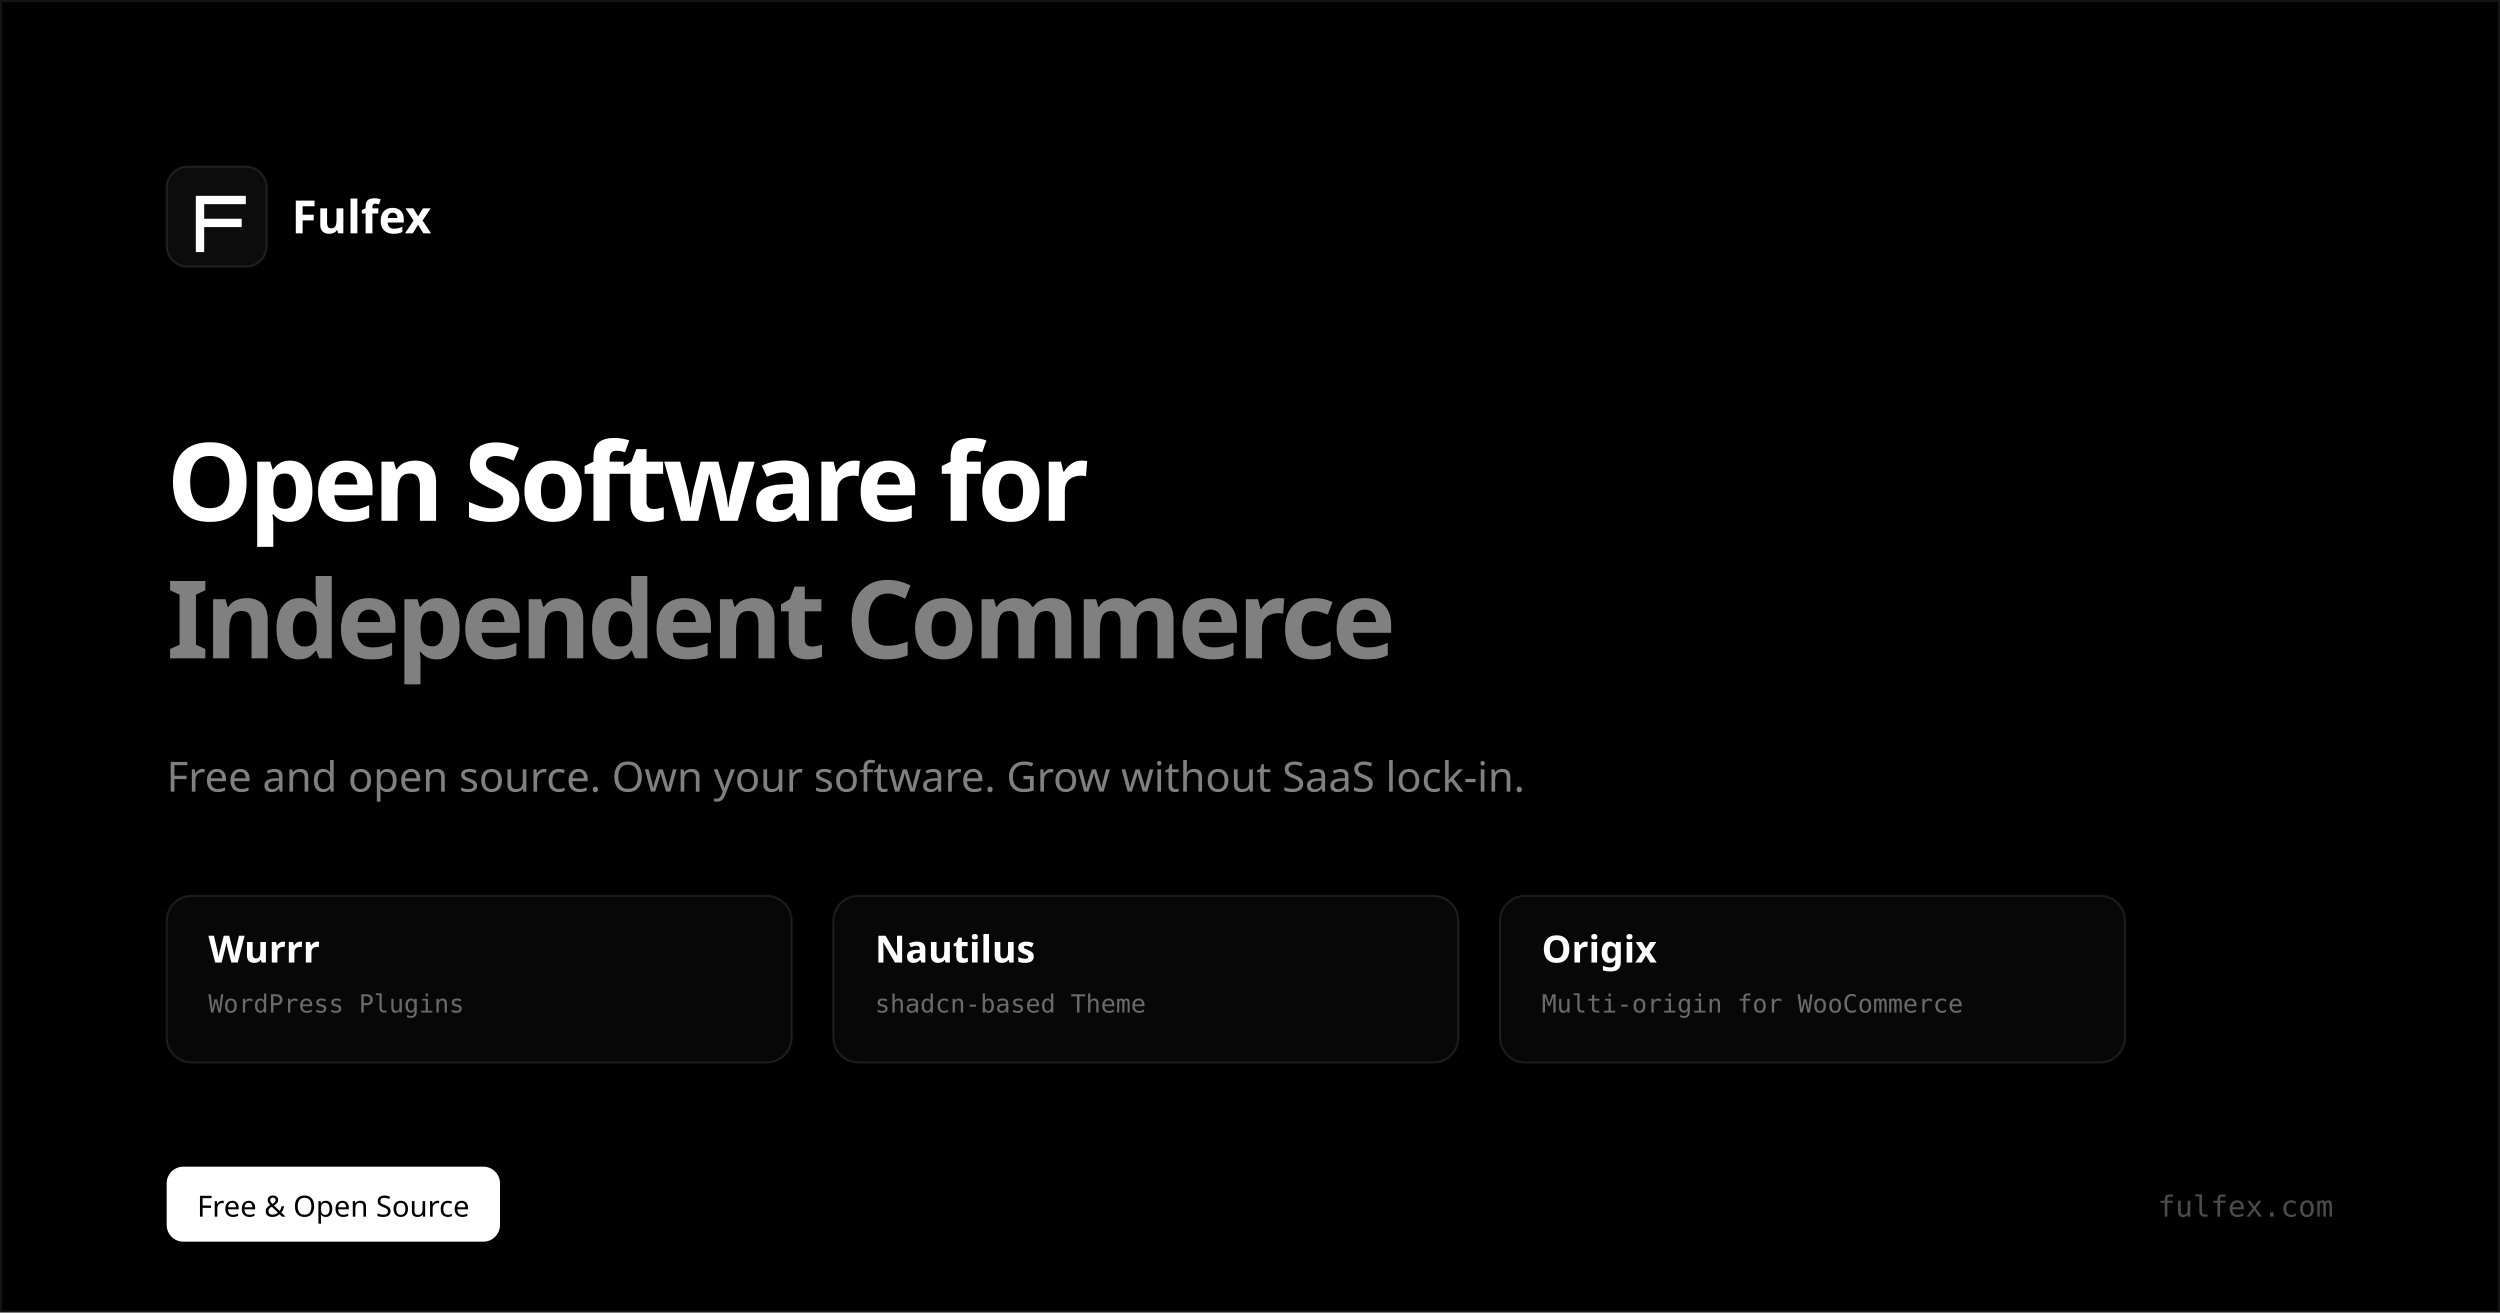
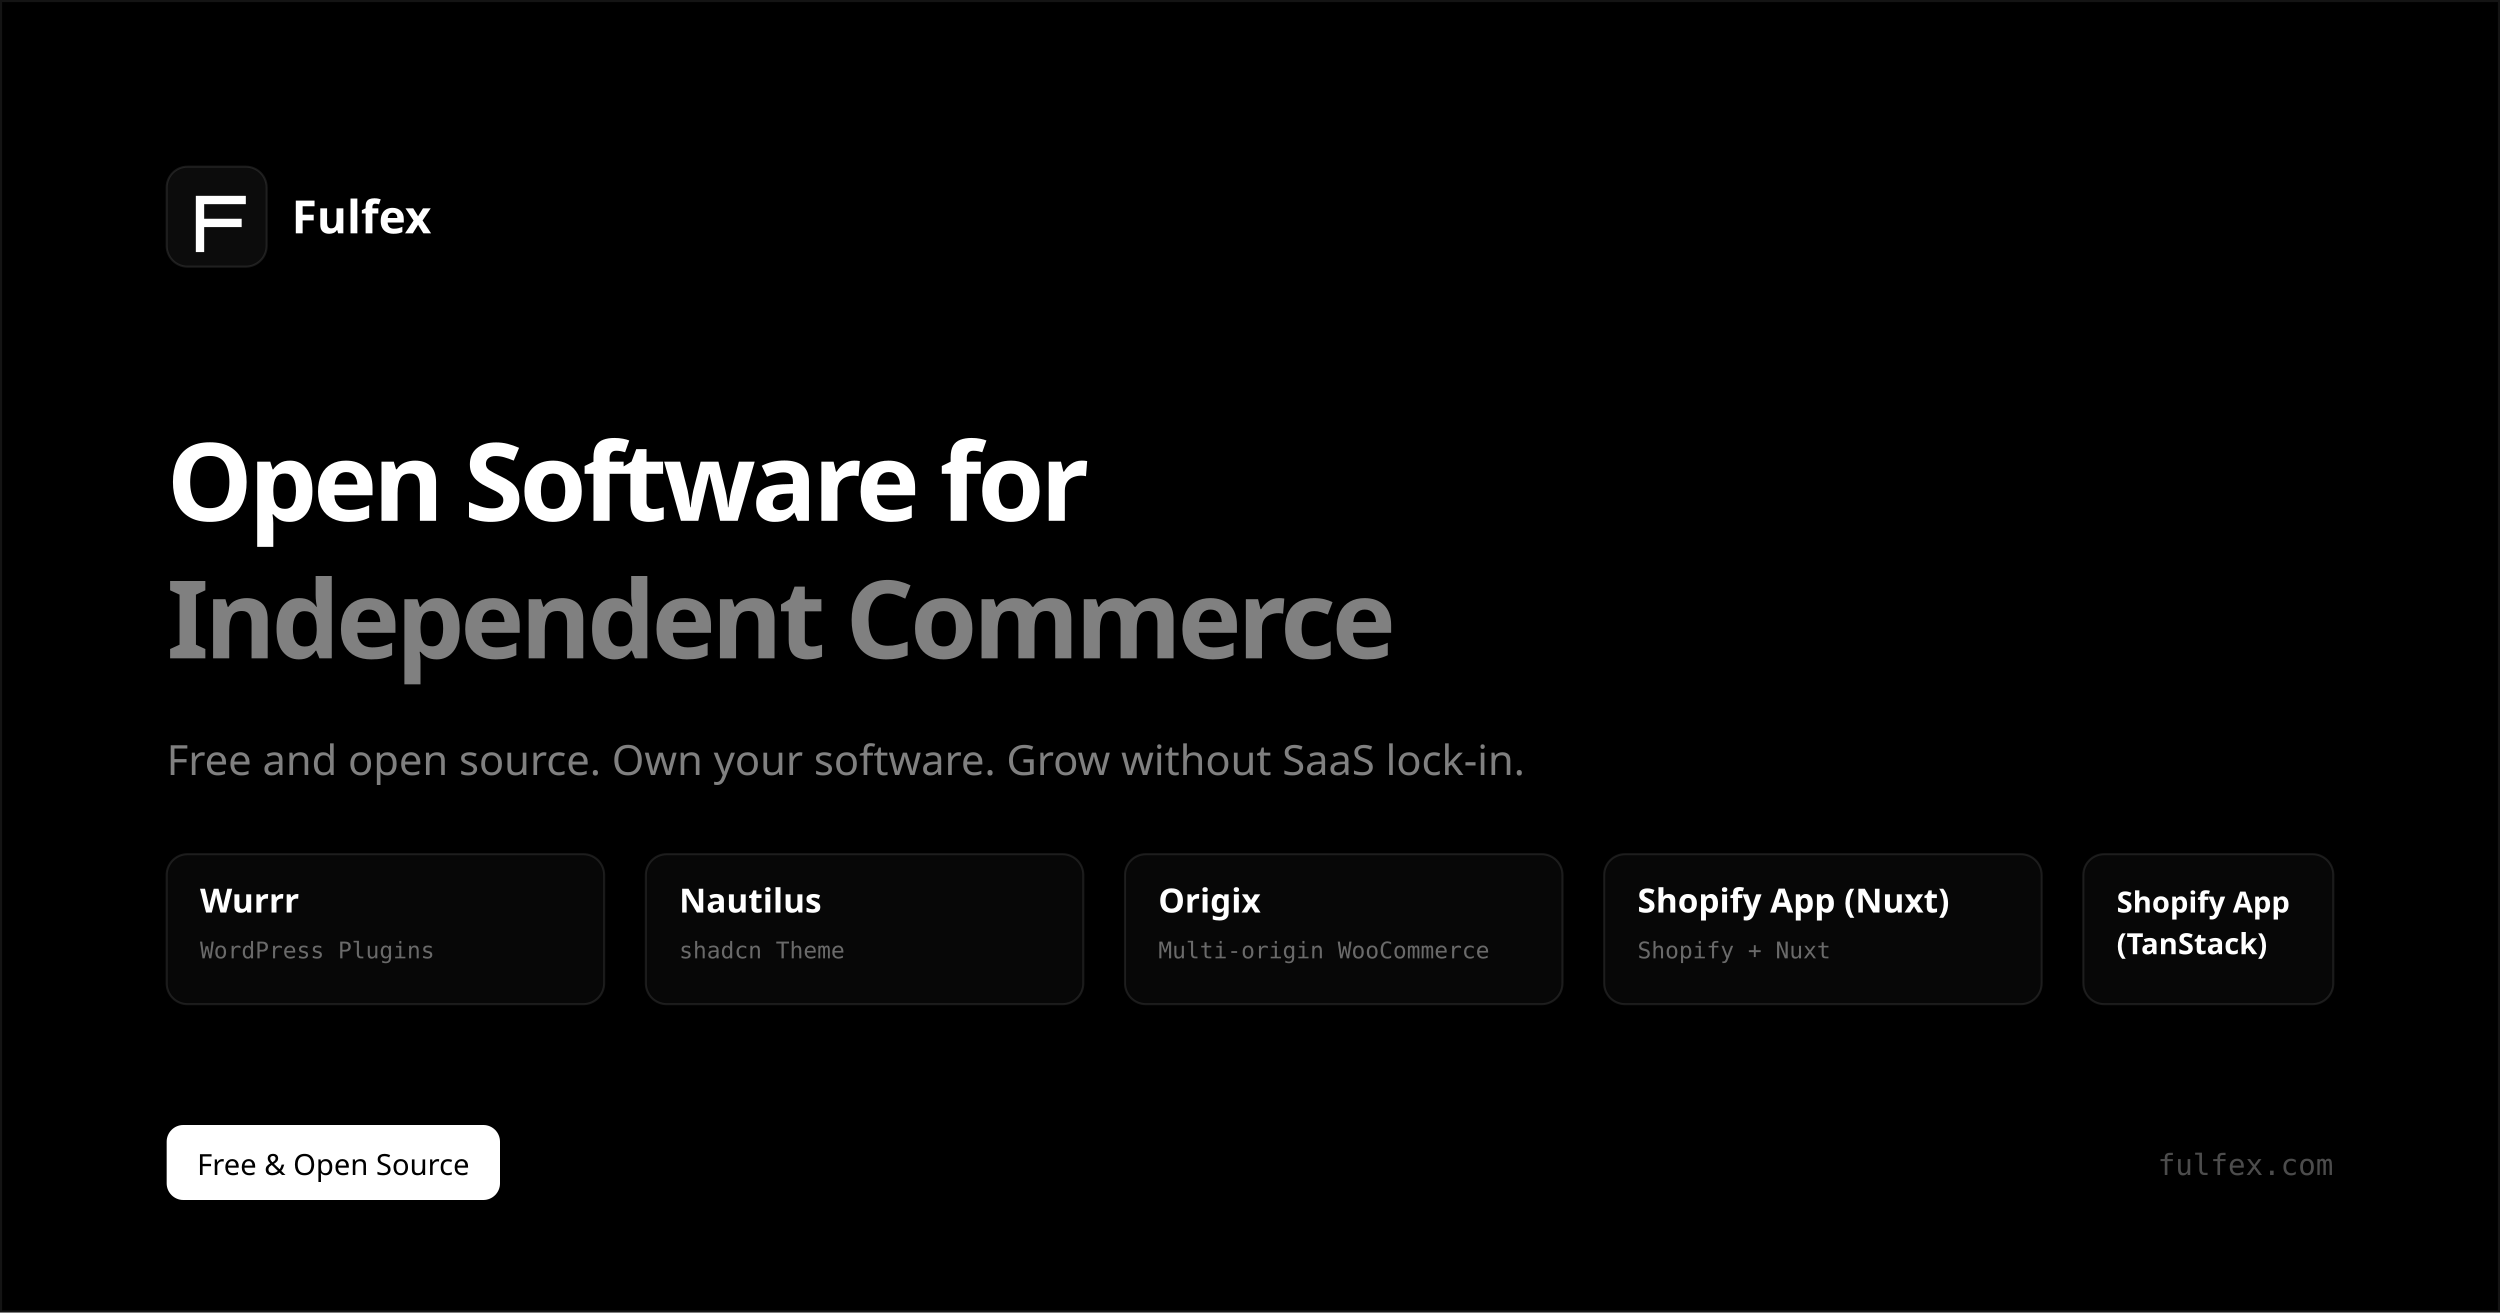
<svg xmlns="http://www.w3.org/2000/svg" viewBox="0 0 1200 630" width="1200" height="630">
  <rect width="1200" height="630" fill="#000000" />
  <rect x="0.5" y="0.5" width="1199" height="629" stroke="rgba(255,255,255,0.08)" fill="none" />
  <rect x="80" y="80" width="48" height="48" rx="10" fill="rgba(255,255,255,0.05)" stroke="rgba(255,255,255,0.1)" />
  <path d="M94 94h24v4H98v7h18v4H98v12h-4V94z" fill="white" />
  <text x="140" y="112" font-family="Geist, system-ui, sans-serif" font-size="22" font-weight="600" fill="white">Fulfex</text>
  <text x="80" y="250" font-family="Geist, system-ui, sans-serif" font-size="52" font-weight="600" fill="white" letter-spacing="-2">Open Software for</text>
  <text x="80" y="316" font-family="Geist, system-ui, sans-serif" font-size="52" font-weight="600" fill="rgba(255,255,255,0.5)" letter-spacing="-2">Independent Commerce</text>
-   <text x="80" y="380" font-family="Geist, system-ui, sans-serif" font-size="20" font-weight="400" fill="rgba(255,255,255,0.5)">Free and open source. Own your software. Grow without SaaS lock-in.</text>
-   <rect x="80" y="430" width="300" height="80" rx="12" fill="rgba(255,255,255,0.03)" stroke="rgba(255,255,255,0.1)" />
-   <text x="100" y="462" font-family="Geist, system-ui, sans-serif" font-size="18" font-weight="600" fill="white">Wurrr</text>
-   <text x="100" y="486" font-family="Geist Mono, monospace" font-size="12" fill="rgba(255,255,255,0.4)">WordPress Plugins</text>
-   <rect x="400" y="430" width="300" height="80" rx="12" fill="rgba(255,255,255,0.03)" stroke="rgba(255,255,255,0.1)" />
-   <text x="420" y="462" font-family="Geist, system-ui, sans-serif" font-size="18" font-weight="600" fill="white">Nautilus</text>
-   <text x="420" y="486" font-family="Geist Mono, monospace" font-size="12" fill="rgba(255,255,255,0.4)">shadcn-based Theme</text>
-   <rect x="720" y="430" width="300" height="80" rx="12" fill="rgba(255,255,255,0.03)" stroke="rgba(255,255,255,0.1)" />
-   <text x="740" y="462" font-family="Geist, system-ui, sans-serif" font-size="18" font-weight="600" fill="white">Origix</text>
-   <text x="740" y="486" font-family="Geist Mono, monospace" font-size="12" fill="rgba(255,255,255,0.4)">Multi-origin for WooCommerce</text>
-   <rect x="80" y="560" width="160" height="36" rx="8" fill="white" />
-   <text x="160" y="584" text-anchor="middle" font-family="Geist, system-ui, sans-serif" font-size="14" font-weight="500" fill="black">Free &amp; Open Source</text>
-   <text x="1120" y="584" text-anchor="end" font-family="Geist Mono, monospace" font-size="14" fill="rgba(255,255,255,0.3)">fulfex.com</text>
+   <text x="80" y="372" font-family="Geist, system-ui, sans-serif" font-size="20" font-weight="400" fill="rgba(255,255,255,0.5)">Free and open source. Own your software. Grow without SaaS lock-in.</text>
+   <rect x="80" y="410" width="210" height="72" rx="10" fill="rgba(255,255,255,0.03)" stroke="rgba(255,255,255,0.1)" />
+   <text x="96" y="438" font-family="Geist, system-ui, sans-serif" font-size="16" font-weight="600" fill="white">Wurrr</text>
+   <text x="96" y="460" font-family="Geist Mono, monospace" font-size="11" fill="rgba(255,255,255,0.4)">WordPress Plugins</text>
+   <rect x="310" y="410" width="210" height="72" rx="10" fill="rgba(255,255,255,0.03)" stroke="rgba(255,255,255,0.1)" />
+   <text x="326" y="438" font-family="Geist, system-ui, sans-serif" font-size="16" font-weight="600" fill="white">Nautilus</text>
+   <text x="326" y="460" font-family="Geist Mono, monospace" font-size="11" fill="rgba(255,255,255,0.4)">shadcn Theme</text>
+   <rect x="540" y="410" width="210" height="72" rx="10" fill="rgba(255,255,255,0.03)" stroke="rgba(255,255,255,0.1)" />
+   <text x="556" y="438" font-family="Geist, system-ui, sans-serif" font-size="16" font-weight="600" fill="white">Origix</text>
+   <text x="556" y="460" font-family="Geist Mono, monospace" font-size="11" fill="rgba(255,255,255,0.4)">Multi-origin WooCommerce</text>
+   <rect x="770" y="410" width="210" height="72" rx="10" fill="rgba(255,255,255,0.03)" stroke="rgba(255,255,255,0.1)" />
+   <text x="786" y="438" font-family="Geist, system-ui, sans-serif" font-size="16" font-weight="600" fill="white">Shopify App (Nuxt)</text>
+   <text x="786" y="460" font-family="Geist Mono, monospace" font-size="11" fill="rgba(255,255,255,0.4)">Shopify + Nuxt</text>
+   <rect x="1000" y="410" width="120" height="72" rx="10" fill="rgba(255,255,255,0.03)" stroke="rgba(255,255,255,0.1)" />
+   <text x="1016" y="438" font-family="Geist, system-ui, sans-serif" font-size="14" font-weight="600" fill="white">Shopify App</text>
+   <text x="1016" y="458" font-family="Geist, system-ui, sans-serif" font-size="14" font-weight="600" fill="white">(TanStack)</text>
+   <rect x="80" y="540" width="160" height="36" rx="8" fill="white" />
+   <text x="160" y="564" text-anchor="middle" font-family="Geist, system-ui, sans-serif" font-size="14" font-weight="500" fill="black">Free &amp; Open Source</text>
+   <text x="1120" y="564" text-anchor="end" font-family="Geist Mono, monospace" font-size="14" fill="rgba(255,255,255,0.3)">fulfex.com</text>
</svg>
